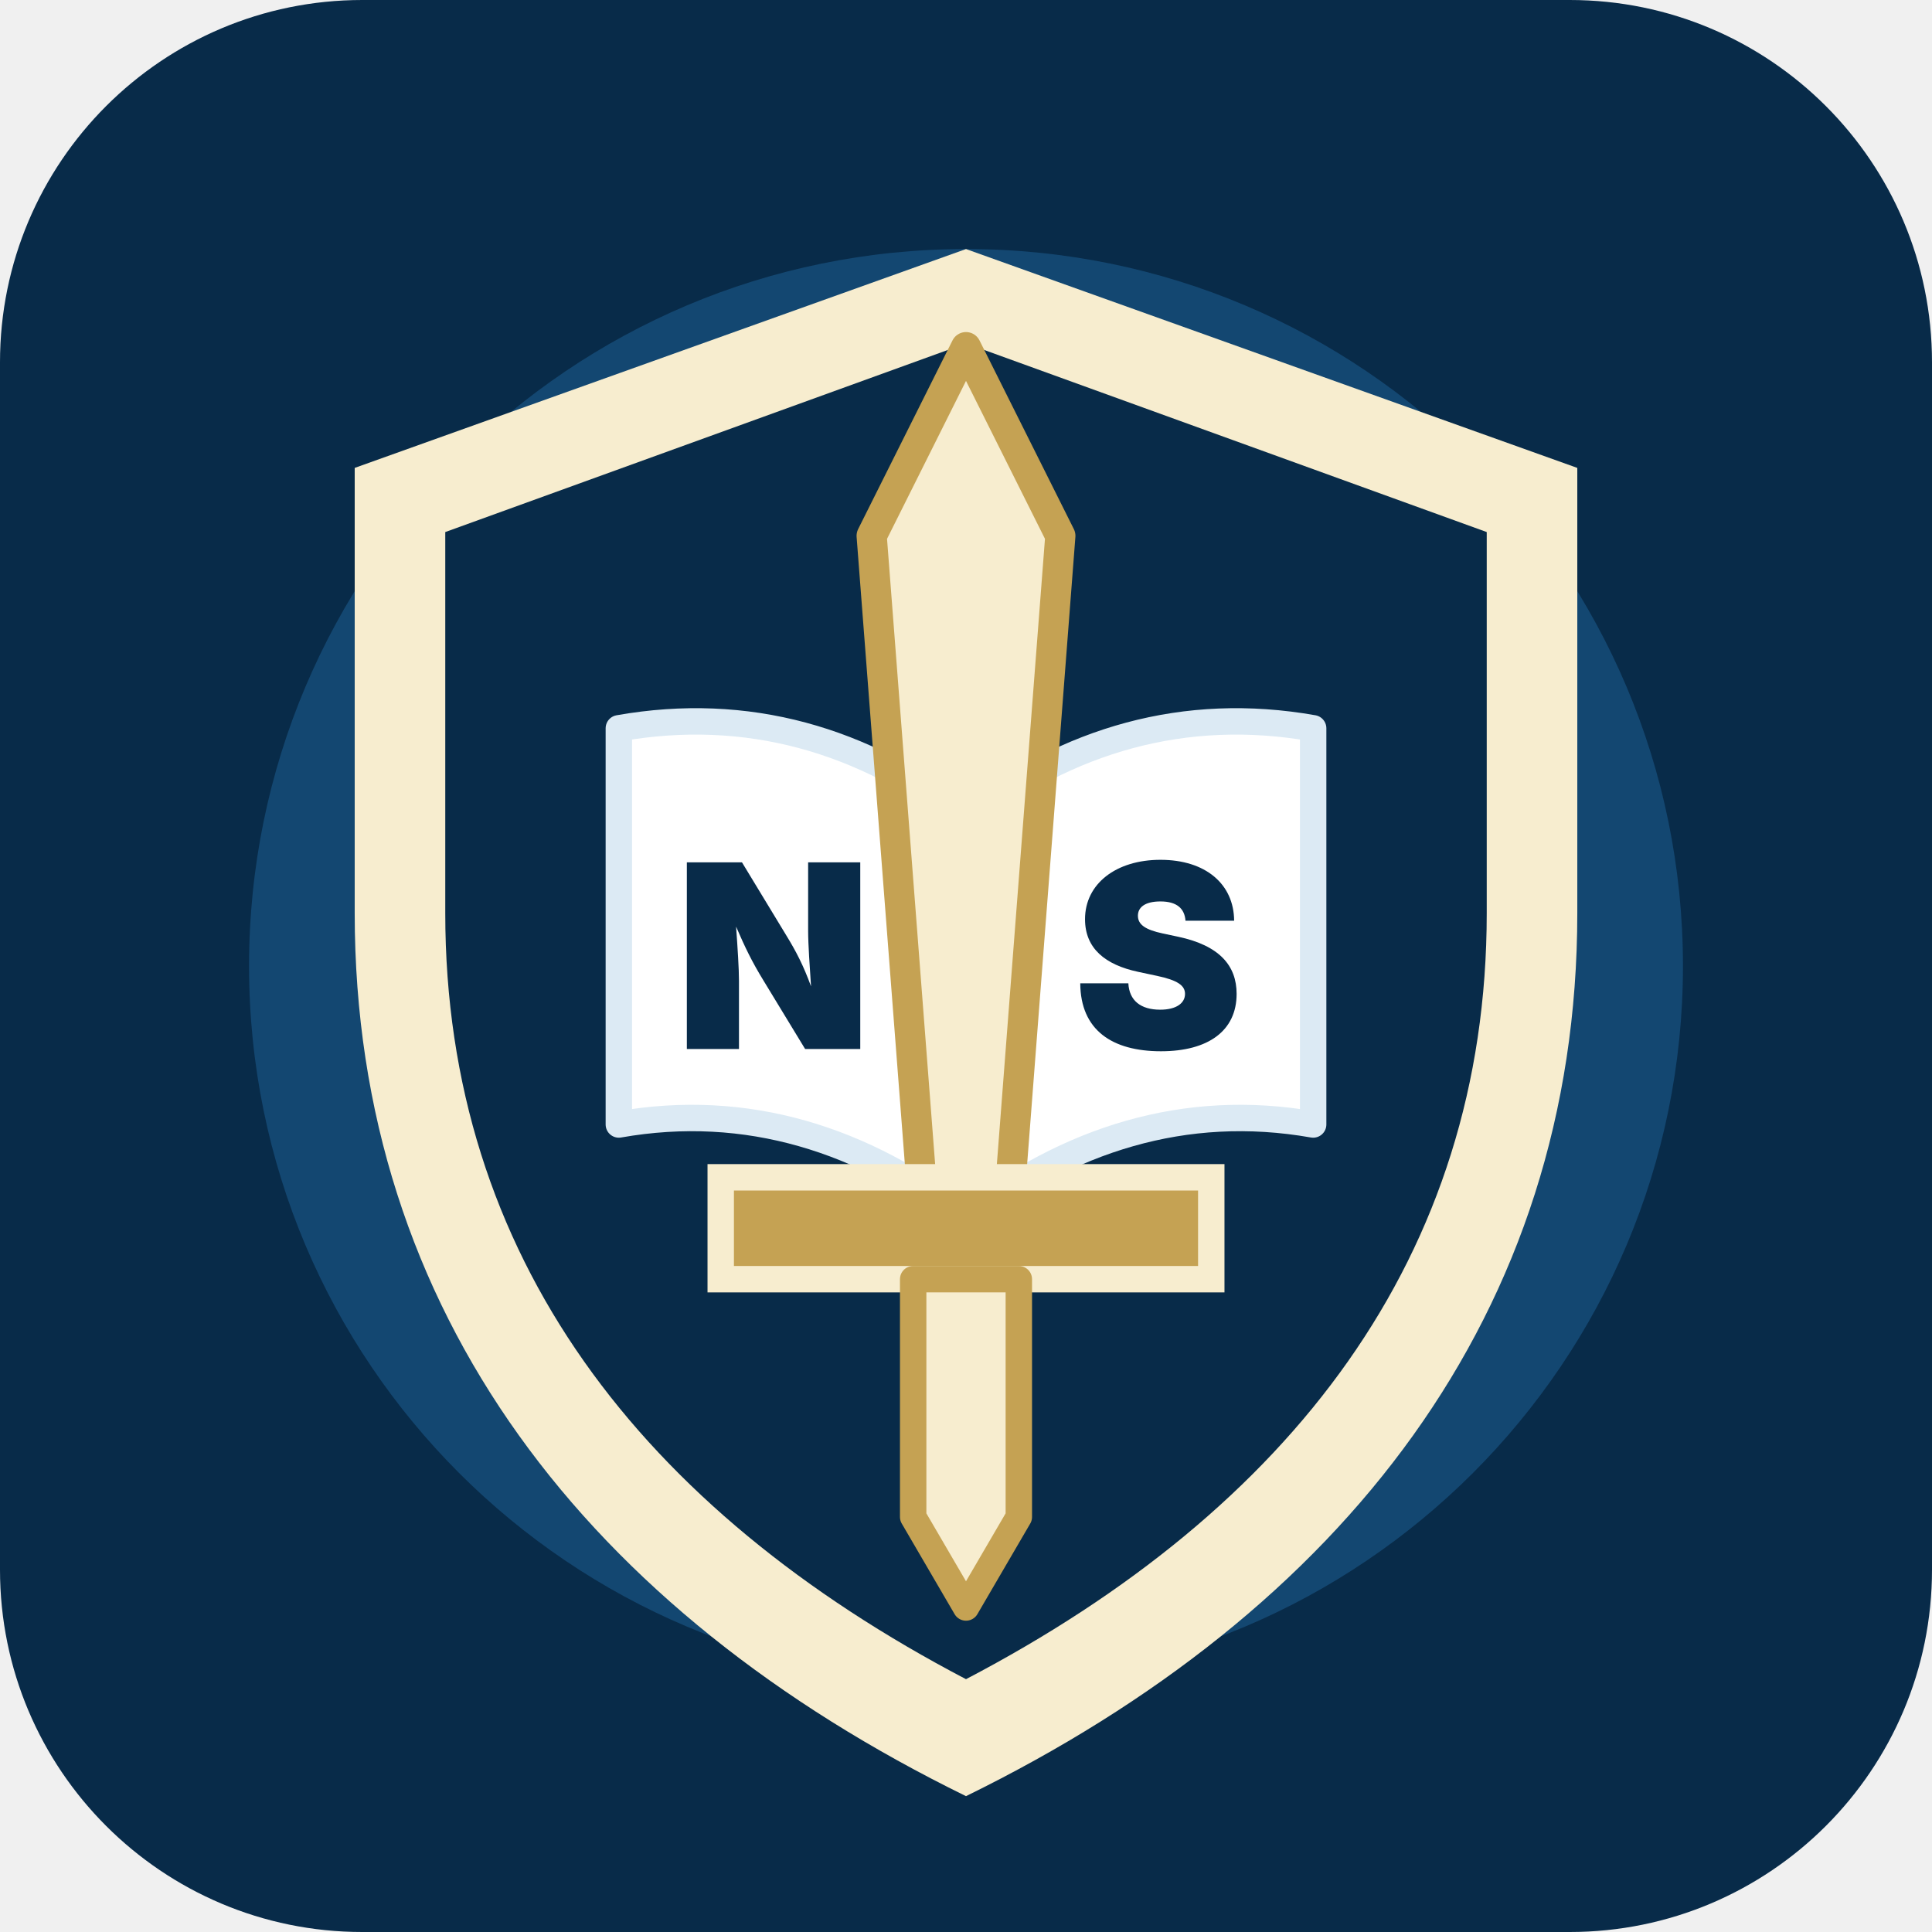
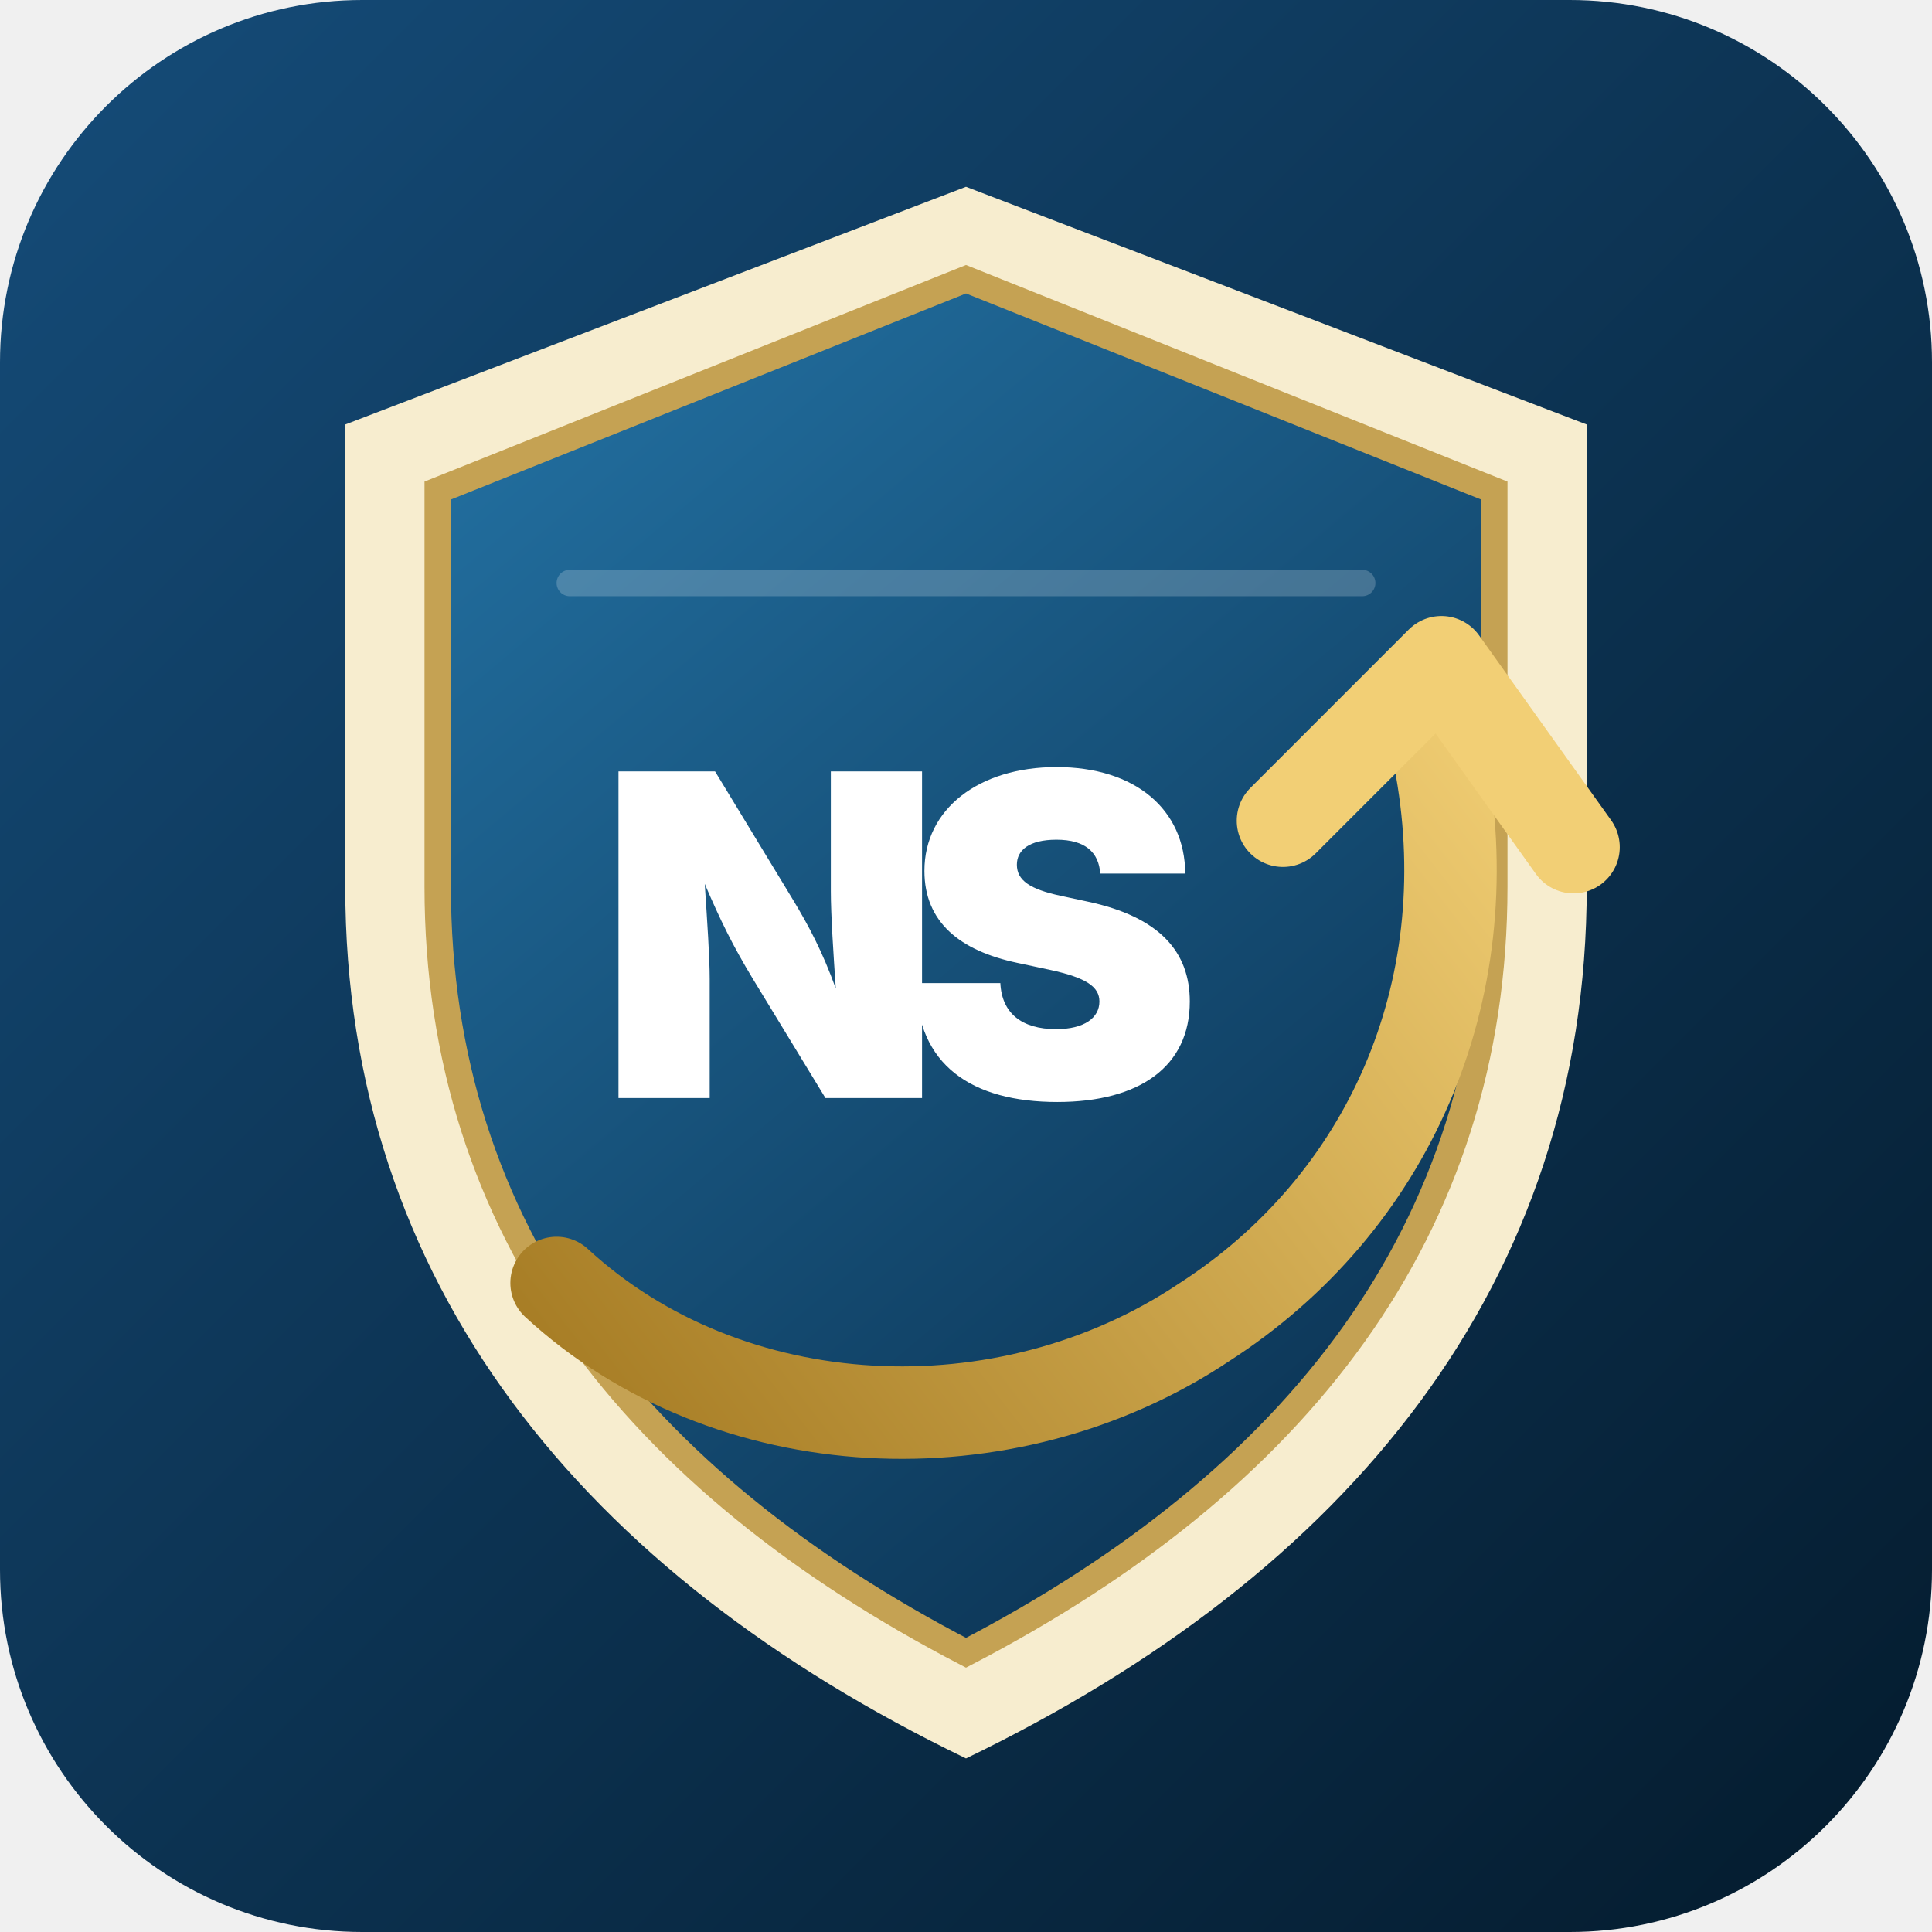
<svg xmlns="http://www.w3.org/2000/svg" viewBox="0 0 512 512" role="img" aria-labelledby="title desc">
-   <rect width="512" height="512" rx="96" fill="#082b49" />
-   <circle cx="256" cy="256" r="190" fill="#154c79" opacity="0.84" />
-   <path d="M256 66 418 124v118c0 106-62 185-162 234C156 427 94 348 94 242V124L256 66Z" fill="#f7edcf" />
-   <path d="M256 91 394 141v101c0 91-52 158-138 203-86-45-138-112-138-203V141L256 91Z" fill="#082b49" />
-   <path d="M164 193c34-6 65 3 92 24v106c-27-21-58-31-92-25V193Zm184 0c-34-6-65 3-92 24v106c27-21 58-31 92-25V193Z" fill="#ffffff" stroke="#dceaf4" stroke-width="7" stroke-linejoin="round" />
-   <text x="205" y="278" text-anchor="middle" font-family="Inter,Arial,sans-serif" font-size="68" font-weight="900" fill="#082b49">N</text>
-   <text x="307" y="278" text-anchor="middle" font-family="Inter,Arial,sans-serif" font-size="68" font-weight="900" fill="#082b49">S</text>
-   <path d="m256 92 25 50-14 182h-22l-14-182 25-50Z" fill="#f7edcf" stroke="#c5a253" stroke-width="8" stroke-linejoin="round" />
-   <path d="M191 312h130v27H191z" rx="12" fill="#c5a253" stroke="#f7edcf" stroke-width="7" />
-   <path d="M242 339h28v63l-14 24-14-24v-63Z" fill="#f7edcf" stroke="#c5a253" stroke-width="7" stroke-linejoin="round" />
+   <defs>
+     <linearGradient id="appBg" x1="0" y1="0" x2="512" y2="512" gradientUnits="userSpaceOnUse">
+       <stop stop-color="#154c79" />
+       <stop offset="1" stop-color="#041b2d" />
+     </linearGradient>
+     <linearGradient id="shieldBlue" x1="20" y1="14" x2="105" y2="115" gradientUnits="userSpaceOnUse">
+       <stop stop-color="#2474a6" />
+       <stop offset="1" stop-color="#082b49" />
+     </linearGradient>
+     <linearGradient id="arrowGold" x1="34" y1="96" x2="104" y2="42" gradientUnits="userSpaceOnUse">
+       <stop stop-color="#a77d25" />
+       <stop offset="1" stop-color="#f2cf75" />
+     </linearGradient>
+   </defs>
+   <rect width="512" height="512" rx="96" fill="url(#appBg)" />
+   <g transform="translate(32 32) scale(3.5)">
+     <path d="M64 5 111 23v35c0 30-18 52-47 66C35 110 17 88 17 58V23L64 5Z" fill="#f7edcf" />
+     <path d="M64 12 104 28v30c0 26-15 45-40 58-25-13-40-32-40-58V28L64 12Z" fill="url(#shieldBlue)" stroke="#c5a253" stroke-width="2" />
+     <path d="M34 35h60" stroke="#ffffff" stroke-opacity=".2" stroke-width="2" stroke-linecap="round" />
+     <text x="59" y="74" text-anchor="middle" font-family="Inter,Arial,sans-serif" font-size="34" font-weight="900" letter-spacing="-3" fill="#ffffff">NS</text>
+     <path d="M33 88c13 12 34 13 49 3 14-9 21-25 18-42" fill="none" stroke="url(#arrowGold)" stroke-width="7" stroke-linecap="round" />
+     <path d="m88 53 12-12 10 14" fill="none" stroke="#f2cf75" stroke-width="7" stroke-linecap="round" stroke-linejoin="round" />
+   </g>
</svg>
